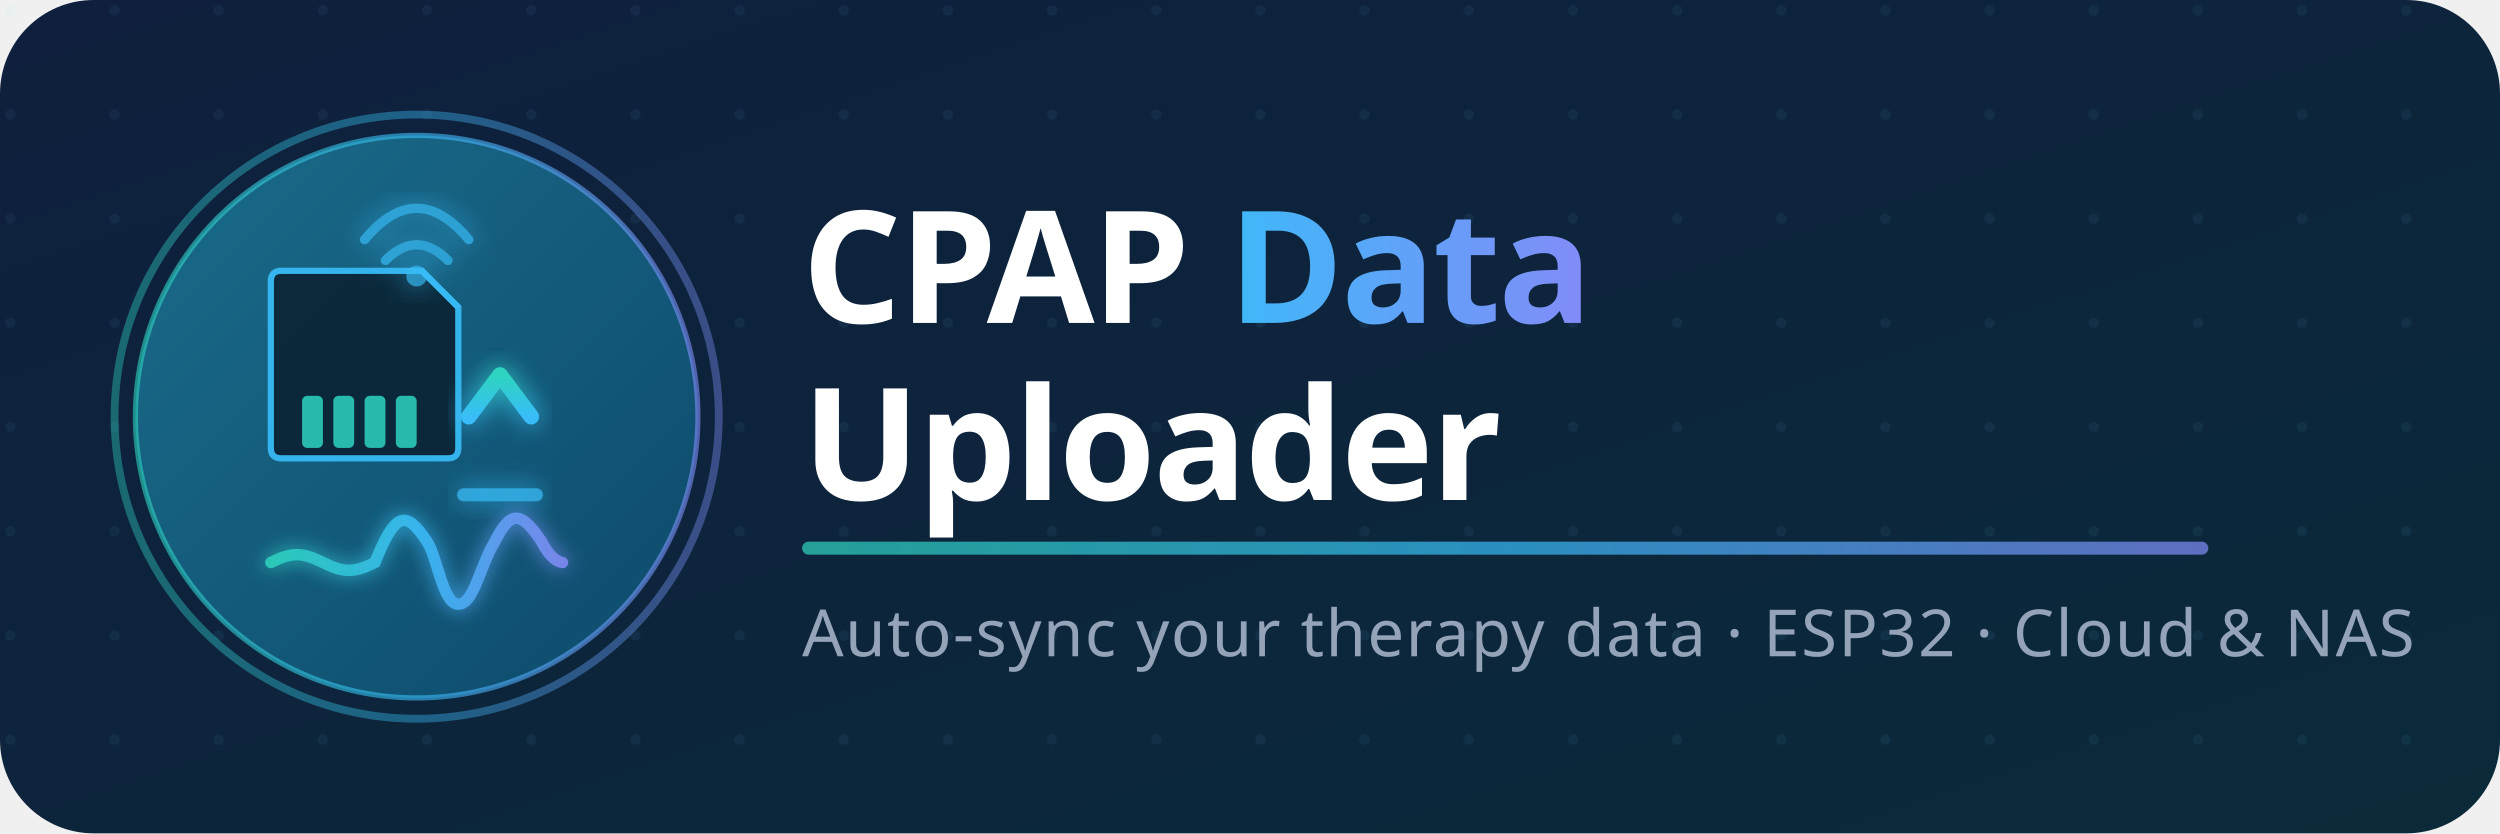
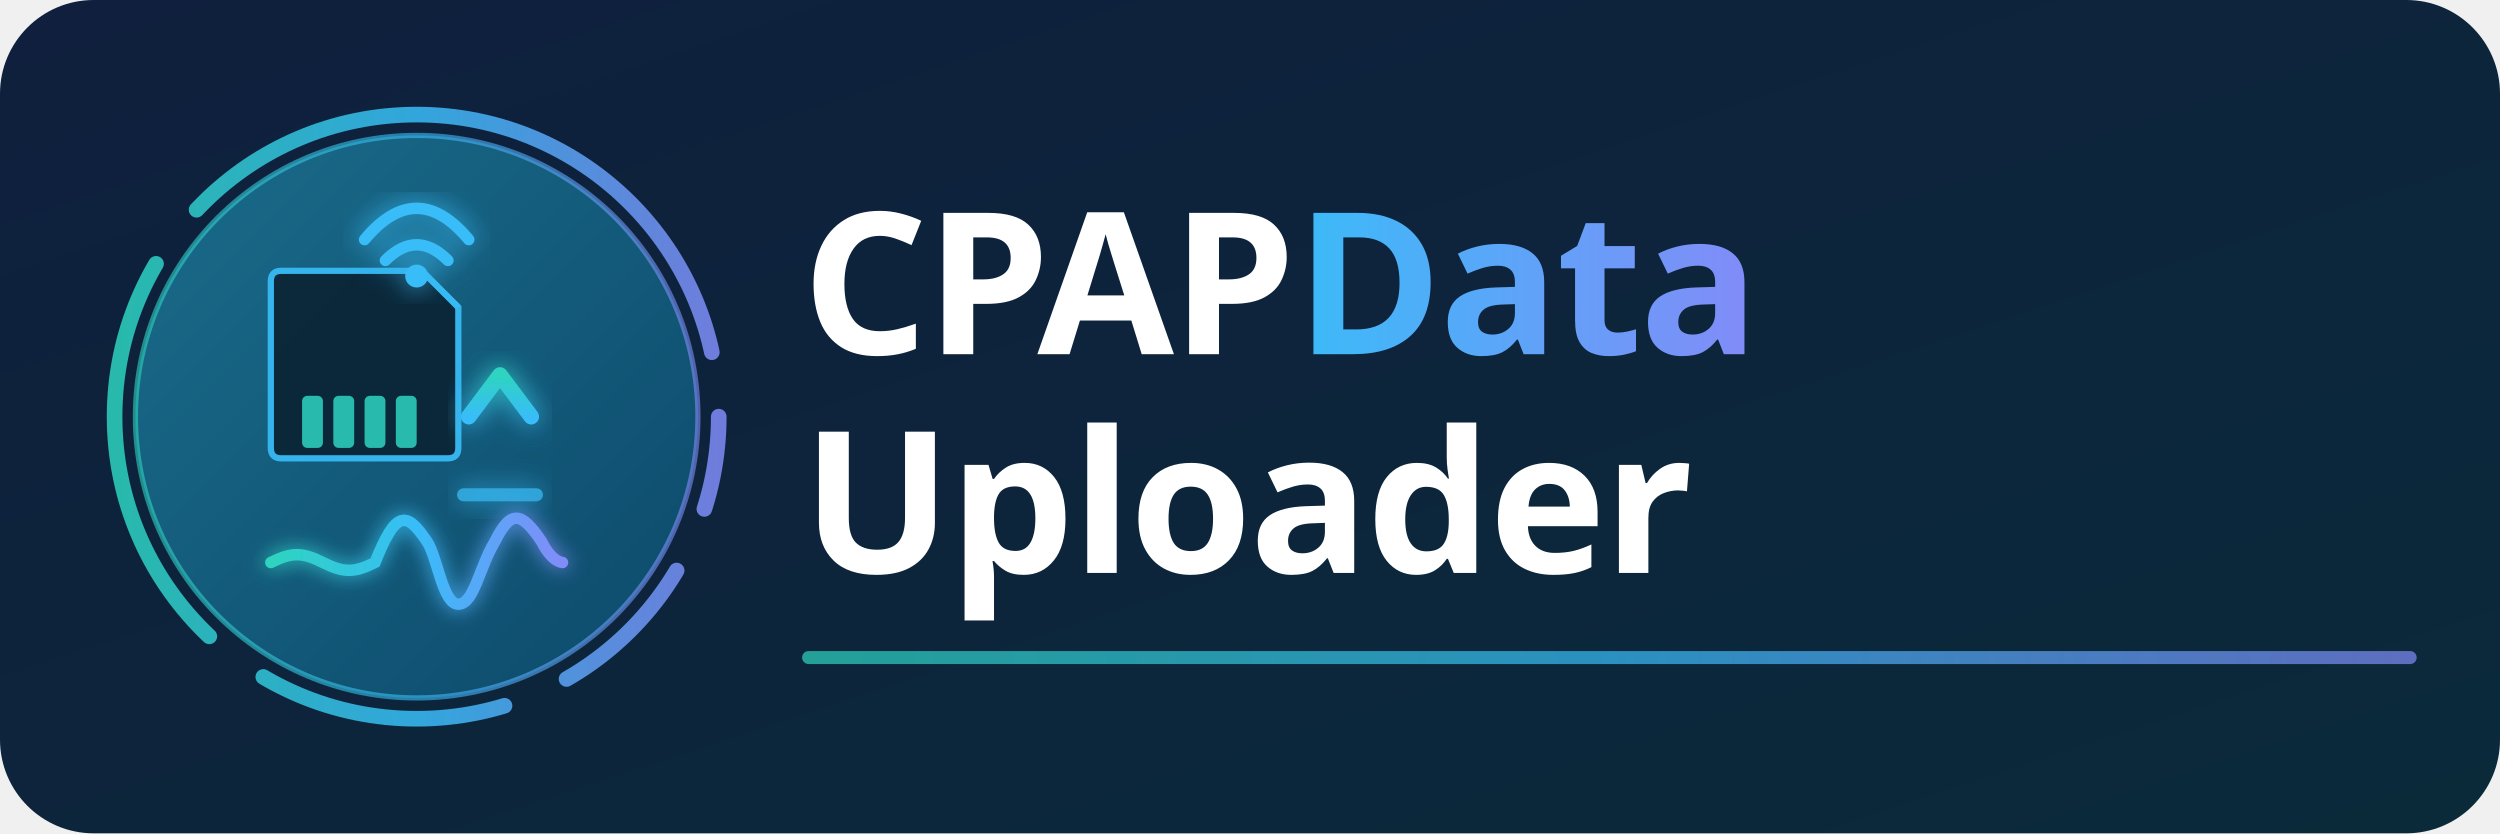
<svg xmlns="http://www.w3.org/2000/svg" viewBox="0 0 480 160" width="480" height="160" font-family="'Segoe UI', system-ui, -apple-system, sans-serif">
  <defs>
+     <style>
+       .spin-ring {
+         transform-origin: 80px 80px;
+         animation: spin 8s linear infinite;
+       }
+       @keyframes spin {
+         100% { transform: rotate(360deg); }
+       }
+       .arrow-anim {
+         animation: upload 2s ease-in-out infinite;
+       }
+       @keyframes upload {
+         0%   { transform: translateY(4px);  opacity: 0; }
+         40%  { opacity: 1; }
+         100% { transform: translateY(-12px); opacity: 0; }
+       }
+       .pulse-wave {
+         animation: pulse 3.5s ease-in-out infinite;
+       }
+       @keyframes pulse {
+         0%, 100% { opacity: 0.6; }
+         50%       { opacity: 1; filter: brightness(1.3); }
+       }
+       
+       /* Enhanced WiFi Animation */
+       .wifi-1 { animation: wifiBlink 1.5s infinite 0s;    }
+       .wifi-2 { animation: wifiBlink 1.5s infinite 0.25s; }
+       .wifi-3 { animation: wifiBlink 1.5s infinite 0.5s;  }
+       @keyframes wifiBlink {
+         0%, 100% { opacity: 0.4; filter: brightness(1); }
+         50%      { opacity: 1; filter: brightness(1.8) drop-shadow(0 0 2px #38bdf8); }
+       }
+     </style>
    <linearGradient id="bgGrad" x1="0%" y1="0%" x2="100%" y2="100%">
      <stop offset="0%" style="stop-color:#0f1f3d;stop-opacity:1" />
      <stop offset="100%" style="stop-color:#0a2a3a;stop-opacity:1" />
    </linearGradient>
    <linearGradient id="circleGrad" x1="0%" y1="0%" x2="100%" y2="100%">
      <stop offset="0%" style="stop-color:#1a6b8a;stop-opacity:1" />
      <stop offset="100%" style="stop-color:#0d4a6b;stop-opacity:1" />
    </linearGradient>
    <linearGradient id="waveGrad" x1="0%" y1="0%" x2="100%" y2="0%">
      <stop offset="0%" style="stop-color:#2dd4bf;stop-opacity:1" />
      <stop offset="50%" style="stop-color:#38bdf8;stop-opacity:1" />
      <stop offset="100%" style="stop-color:#818cf8;stop-opacity:1" />
    </linearGradient>
    <linearGradient id="arrowGrad" x1="0%" y1="100%" x2="0%" y2="0%">
      <stop offset="0%" style="stop-color:#38bdf8;stop-opacity:1" />
      <stop offset="100%" style="stop-color:#2dd4bf;stop-opacity:1" />
    </linearGradient>
    <filter id="glow" x="-20%" y="-20%" width="140%" height="140%">
      <feGaussianBlur stdDeviation="2.5" result="coloredBlur" />
      <feMerge>
        <feMergeNode in="coloredBlur" />
        <feMergeNode in="SourceGraphic" />
      </feMerge>
    </filter>
    <filter id="waveGlow" x="-10%" y="-50%" width="120%" height="200%">
      <feGaussianBlur stdDeviation="1.8" result="coloredBlur" />
      <feMerge>
        <feMergeNode in="coloredBlur" />
        <feMergeNode in="SourceGraphic" />
      </feMerge>
    </filter>
-     <clipPath id="iconClip">
-       <circle cx="80" cy="80" r="56" />
-     </clipPath>
  </defs>
  <rect width="480" height="160" rx="18" fill="url(#bgGrad)" />
-   <g opacity="0.06">
-     <pattern id="dots" x="0" y="0" width="20" height="20" patternUnits="userSpaceOnUse">
-       <circle cx="2" cy="2" r="1" fill="#7dd3fc" />
-     </pattern>
-     <rect width="480" height="160" fill="url(#dots)" />
-   </g>
-   <circle cx="80" cy="80" r="58" fill="none" stroke="url(#waveGrad)" stroke-width="1.5" opacity="0.4" />
+   <circle class="spin-ring" cx="80" cy="80" r="58" fill="none" stroke="url(#waveGrad)" stroke-width="3" stroke-dasharray="18 13 30 13 48 13 78 13 126 13" stroke-linecap="round" opacity="0.85" />
  <circle cx="80" cy="80" r="54" fill="url(#circleGrad)" />
  <circle cx="80" cy="80" r="54" fill="none" stroke="url(#waveGrad)" stroke-width="1" opacity="0.6" />
  <g transform="translate(52, 52)">
    <path d="M7,0 L29,0 L36,7 L36,34 Q36,36 34,36 L2,36 Q0,36 0,34 L0,2 Q0,0 2,0 Z" fill="#0a2233" stroke="#38bdf8" stroke-width="1.2" opacity="0.9" />
    <rect x="6" y="24" width="4" height="10" rx="1" fill="#2dd4bf" opacity="0.85" />
    <rect x="12" y="24" width="4" height="10" rx="1" fill="#2dd4bf" opacity="0.85" />
    <rect x="18" y="24" width="4" height="10" rx="1" fill="#2dd4bf" opacity="0.85" />
    <rect x="24" y="24" width="4" height="10" rx="1" fill="#2dd4bf" opacity="0.85" />
    <line x1="29" y1="0" x2="36" y2="7" stroke="#38bdf8" stroke-width="1.2" opacity="0.7" />
  </g>
  <g transform="translate(96, 70)" filter="url(#glow)">
-     <line x1="0" y1="22" x2="0" y2="6" stroke="url(#arrowGrad)" stroke-width="3" stroke-linecap="round" />
-     <polyline points="-6,10 0,2 6,10" fill="none" stroke="url(#arrowGrad)" stroke-width="3" stroke-linecap="round" stroke-linejoin="round" />
+     <g class="arrow-anim">
+       <line x1="0" y1="22" x2="0" y2="6" stroke="url(#arrowGrad)" stroke-width="3" stroke-linecap="round" />
+       <polyline points="-6,10 0,2 6,10" fill="none" stroke="url(#arrowGrad)" stroke-width="3" stroke-linecap="round" stroke-linejoin="round" />
+     </g>
    <line x1="-7" y1="25" x2="7" y2="25" stroke="#38bdf8" stroke-width="2.5" stroke-linecap="round" opacity="0.7" />
  </g>
  <g transform="translate(80, 108)" filter="url(#waveGlow)">
-     <path d="M-28,0 C-24,-2 -22,-2 -18,0 C-14,2 -12,2 -8,0 C-4,-10 -2,-10 2,-4 C4,-1 5,8 8,8 C11,8 12,1 15,-4 C18,-10 20,-10 24,-4 C26,0 28,0 28,0" fill="none" stroke="url(#waveGrad)" stroke-width="2.2" stroke-linecap="round" opacity="0.85" />
+     <path class="pulse-wave" d="M-28,0 C-24,-2 -22,-2 -18,0 C-14,2 -12,2 -8,0 C-4,-10 -2,-10 2,-4 C4,-1 5,8 8,8 C11,8 12,1 15,-4 C18,-10 20,-10 24,-4 C26,0 28,0 28,0" fill="none" stroke="url(#waveGrad)" stroke-width="2.2" stroke-linecap="round" />
  </g>
-   <g transform="translate(80, 36)" opacity="0.7" filter="url(#glow)">
-     <path d="M-10,10 Q0,-2 10,10" fill="none" stroke="#38bdf8" stroke-width="1.8" stroke-linecap="round" />
-     <path d="M-6,14 Q0,8 6,14" fill="none" stroke="#38bdf8" stroke-width="1.8" stroke-linecap="round" />
-     <circle cx="0" cy="17" r="2" fill="#38bdf8" />
+   <g transform="translate(80, 36)" filter="url(#glow)">
+     <path class="wifi-1" d="M-10,10 Q0,-2 10,10" fill="none" stroke="#38bdf8" stroke-width="2.2" stroke-linecap="round" />
+     <path class="wifi-2" d="M-6,14 Q0,8 6,14" fill="none" stroke="#38bdf8" stroke-width="2.2" stroke-linecap="round" />
+     <circle class="wifi-3" cx="0" cy="17" r="2.2" fill="#38bdf8" />
  </g>
-   <text x="154" y="62" font-size="30" font-weight="700" letter-spacing="-0.5" fill="white">
-     CPAP
-     <tspan fill="url(#waveGrad)"> Data</tspan>
+   <text x="154" y="68" font-size="38" font-weight="700" letter-spacing="-0.5" fill="white">CPAP<tspan fill="url(#waveGrad)"> Data</tspan>
  </text>
-   <text x="154" y="96" font-size="30" font-weight="700" letter-spacing="-0.5" fill="white">Uploader</text>
-   <rect x="154" y="104" width="270" height="2.5" rx="1.25" fill="url(#waveGrad)" opacity="0.7" />
-   <text x="154" y="126" font-size="12.5" font-weight="400" fill="#94a3b8" letter-spacing="0.3">
-     Auto-sync your therapy data · ESP32 · Cloud &amp; NAS
-   </text>
+   <text x="154" y="110" font-size="38" font-weight="700" letter-spacing="-0.5" fill="white">Uploader</text>
+   <rect x="154" y="125" width="310" height="2.5" rx="1.25" fill="url(#waveGrad)" opacity="0.7" />
</svg>
